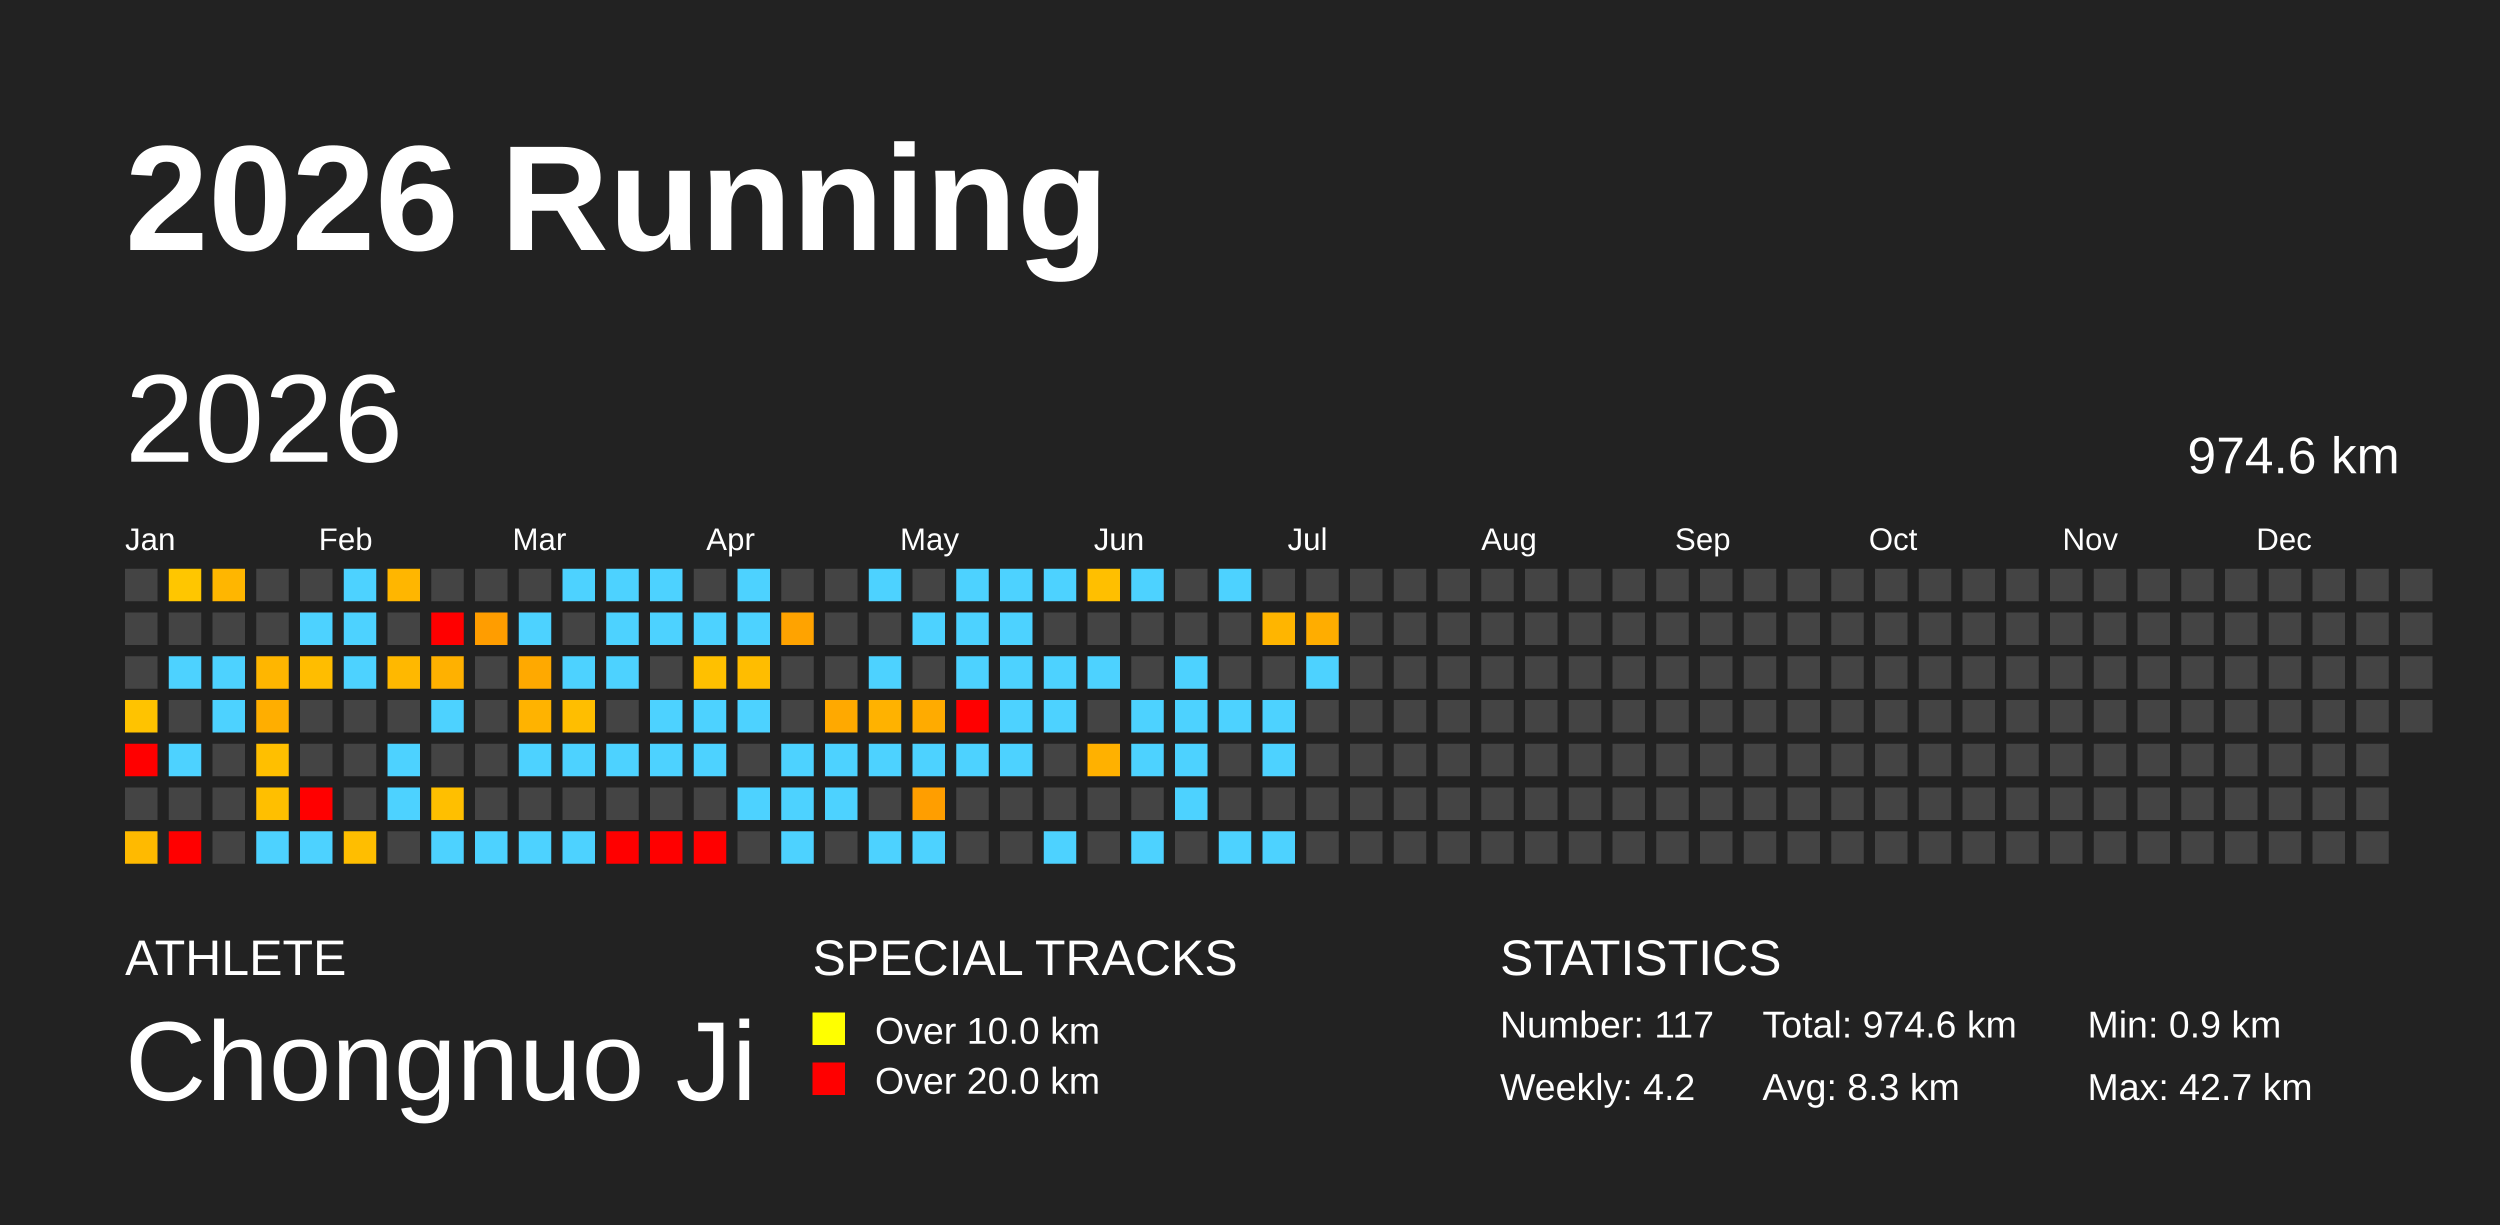
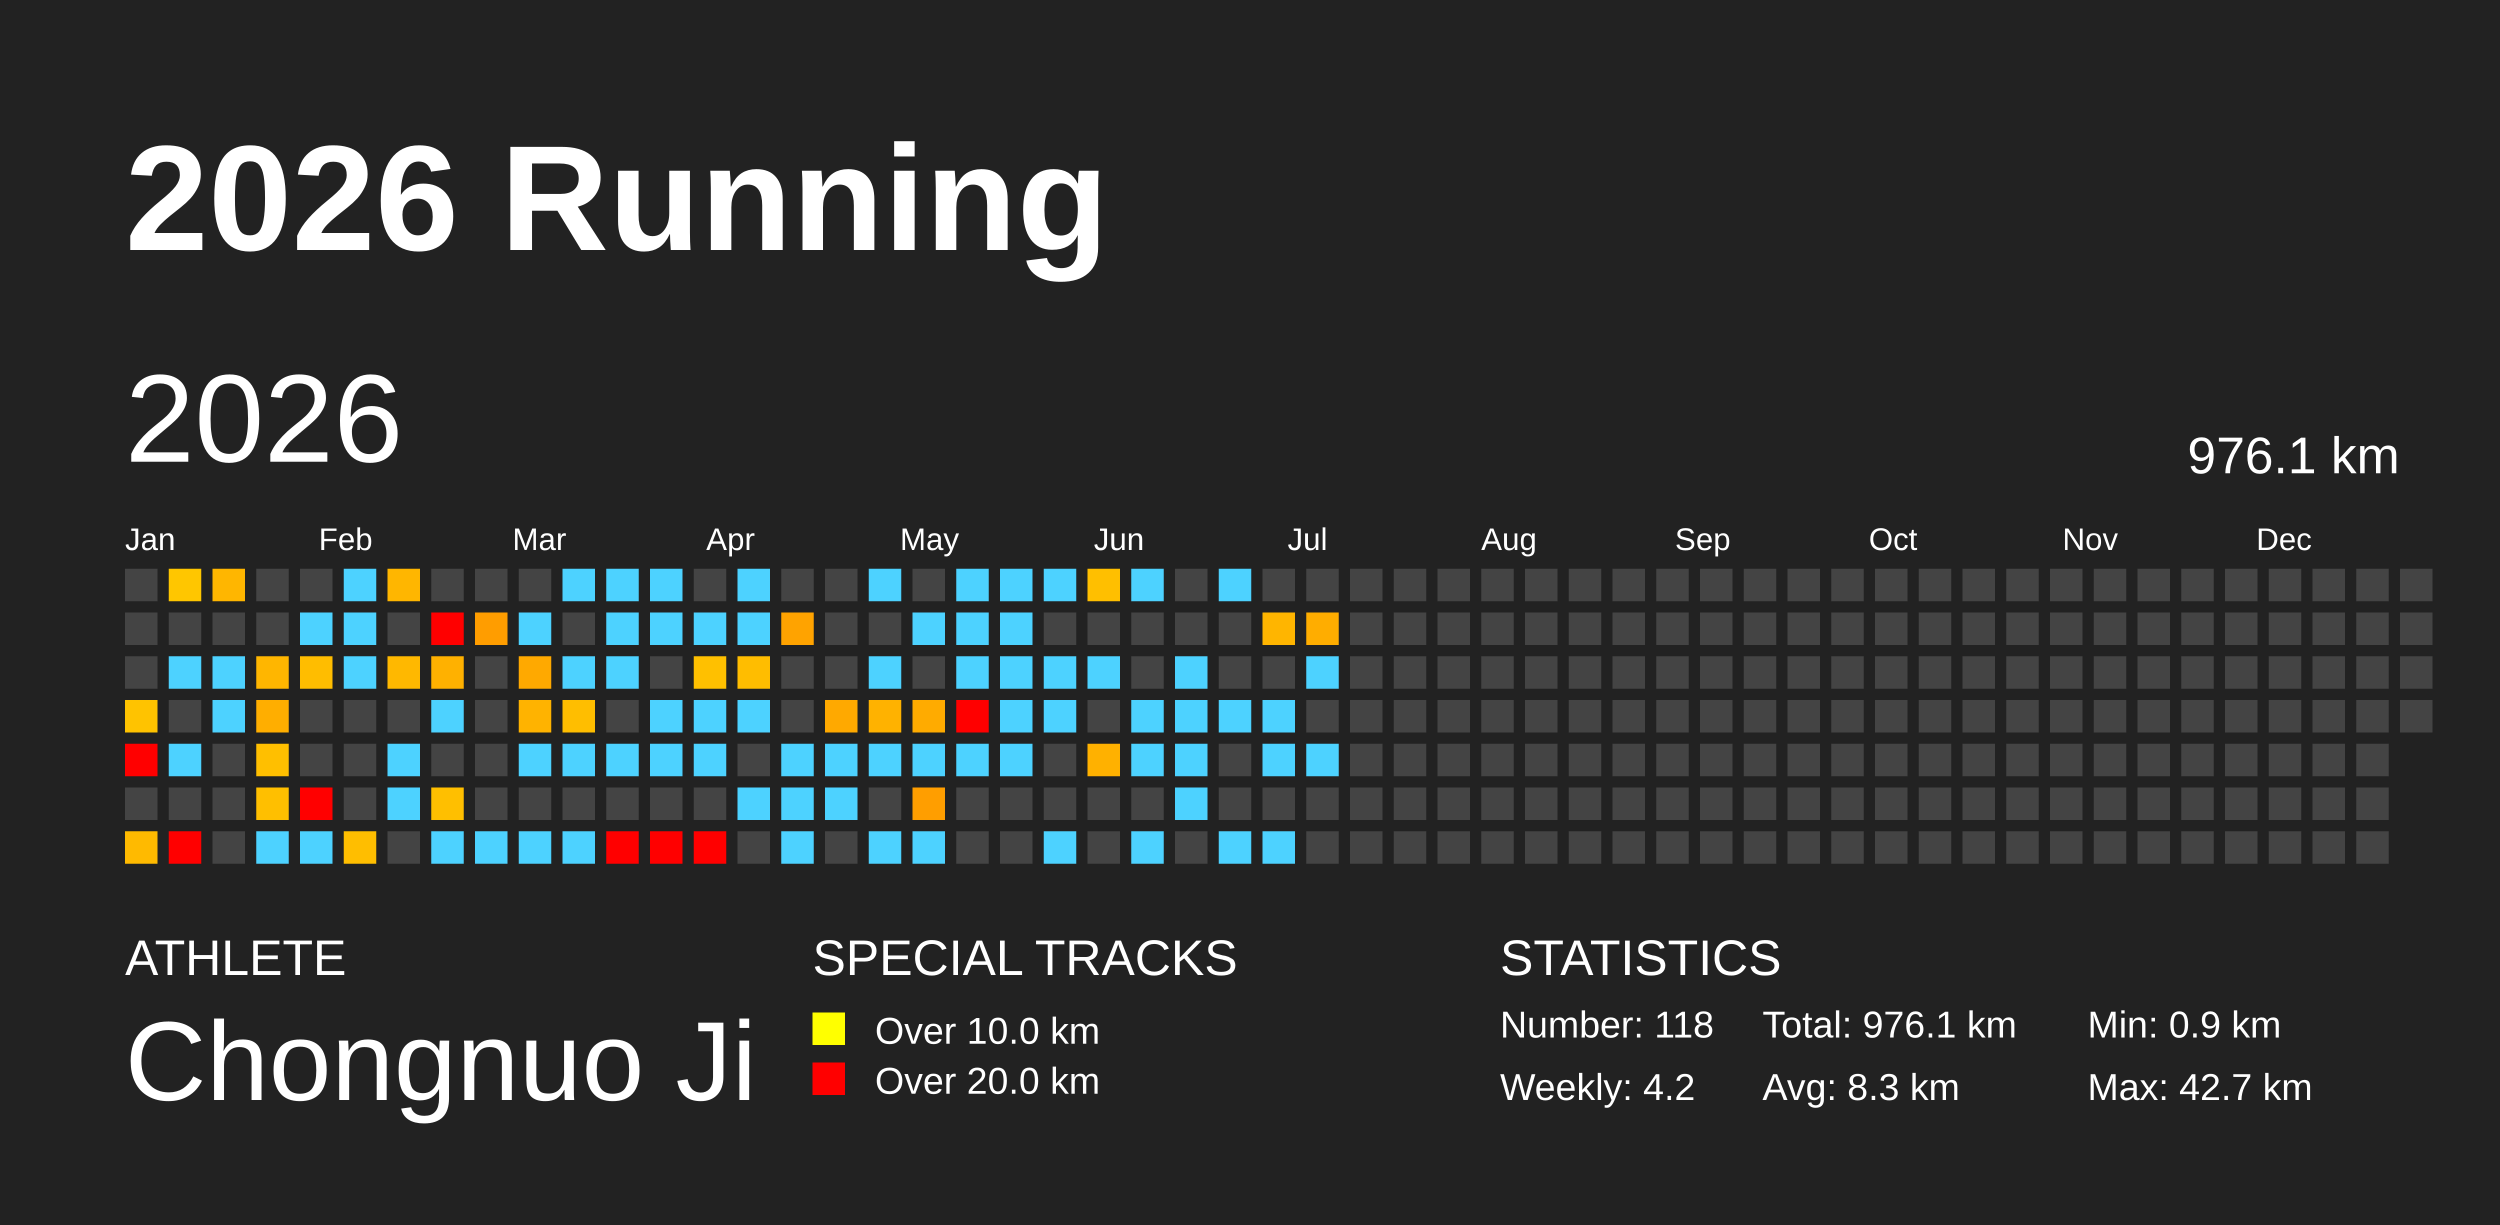
<svg xmlns="http://www.w3.org/2000/svg" baseProfile="full" height="98mm" version="1.1" viewBox="0,0,200,98" width="200mm">
  <defs />
  <rect fill="#222222" height="98" width="200" x="0" y="0" />
  <text fill="#FFFFFF" style="font-size:12px; font-family:Arial; font-weight:bold;" x="10" y="20">2026 Running</text>
  <text fill="#FFFFFF" style="font-size:4px; font-family:Arial" x="10" y="78">ATHLETE</text>
  <text fill="#FFFFFF" style="font-size:9px; font-family:Arial" x="10" y="88">Chongnuo Ji</text>
  <text fill="#FFFFFF" style="font-size:4px; font-family:Arial" x="65" y="78">SPECIAL TRACKS</text>
  <rect fill="yellow" height="2.6" width="2.6" x="65" y="81" />
  <text fill="#FFFFFF" style="font-size:3px; font-family:Arial" x="70" y="83.5">Over 10.0 km</text>
  <rect fill="red" height="2.6" width="2.6" x="65" y="85" />
  <text fill="#FFFFFF" style="font-size:3px; font-family:Arial" x="70" y="87.5">Over 20.0 km</text>
  <text fill="#FFFFFF" style="font-size:4px; font-family:Arial" x="120" y="78">STATISTICS</text>
-   <text fill="#FFFFFF" style="font-size:3px; font-family:Arial" x="120" y="83">Number: 117</text>
+   <text fill="#FFFFFF" style="font-size:3px; font-family:Arial" x="120" y="83">Number: 118</text>
  <text fill="#FFFFFF" style="font-size:3px; font-family:Arial" x="120" y="88">Weekly: 4.2</text>
-   <text fill="#FFFFFF" style="font-size:3px; font-family:Arial" x="141" y="83">Total: 974.6 km</text>
+   <text fill="#FFFFFF" style="font-size:3px; font-family:Arial" x="141" y="83">Total: 976.1 km</text>
  <text fill="#FFFFFF" style="font-size:3px; font-family:Arial" x="141" y="88">Avg: 8.3 km</text>
  <text fill="#FFFFFF" style="font-size:3px; font-family:Arial" x="167" y="83">Min: 0.9 km</text>
  <text fill="#FFFFFF" style="font-size:3px; font-family:Arial" x="167" y="88">Max: 42.7 km</text>
  <text dominant-baseline="hanging" fill="#FFFFFF" style="font-size:10.0px; font-family:Arial;" x="10" y="30">2026</text>
-   <text dominant-baseline="hanging" fill="#FFFFFF" style="font-size:4.125px; font-family:Arial;" x="175" y="35">974.6 km</text>
+   <text dominant-baseline="hanging" fill="#FFFFFF" style="font-size:4.125px; font-family:Arial;" x="175" y="35">976.1 km</text>
  <text fill="#FFFFFF" style="font-size:2.5px; font-family:Arial" x="10.0" y="44">Jan</text>
  <text fill="#FFFFFF" style="font-size:2.5px; font-family:Arial" x="25.5" y="44">Feb</text>
  <text fill="#FFFFFF" style="font-size:2.5px; font-family:Arial" x="41.0" y="44">Mar</text>
  <text fill="#FFFFFF" style="font-size:2.5px; font-family:Arial" x="56.5" y="44">Apr</text>
  <text fill="#FFFFFF" style="font-size:2.5px; font-family:Arial" x="72.0" y="44">May</text>
  <text fill="#FFFFFF" style="font-size:2.5px; font-family:Arial" x="87.5" y="44">Jun</text>
  <text fill="#FFFFFF" style="font-size:2.5px; font-family:Arial" x="103.0" y="44">Jul</text>
  <text fill="#FFFFFF" style="font-size:2.5px; font-family:Arial" x="118.5" y="44">Aug</text>
  <text fill="#FFFFFF" style="font-size:2.5px; font-family:Arial" x="134.0" y="44">Sep</text>
  <text fill="#FFFFFF" style="font-size:2.5px; font-family:Arial" x="149.5" y="44">Oct</text>
  <text fill="#FFFFFF" style="font-size:2.5px; font-family:Arial" x="165.0" y="44">Nov</text>
  <text fill="#FFFFFF" style="font-size:2.5px; font-family:Arial" x="180.5" y="44">Dec</text>
  <rect fill="#444444" height="2.6" width="2.6" x="10.0" y="45.5" />
  <rect fill="#444444" height="2.6" width="2.6" x="10.0" y="49.0" />
  <rect fill="#444444" height="2.6" width="2.6" x="10.0" y="52.5" />
  <rect fill="#ffc300" height="2.6" width="2.6" x="10.0" y="56.0" />
  <rect fill="red" height="2.6" width="2.6" x="10.0" y="59.5" />
  <rect fill="#444444" height="2.6" width="2.6" x="10.0" y="63.0" />
  <rect fill="#ffba00" height="2.6" width="2.6" x="10.0" y="66.5" />
  <rect fill="#ffc600" height="2.6" width="2.6" x="13.5" y="45.5" />
  <rect fill="#444444" height="2.6" width="2.6" x="13.5" y="49.0" />
  <rect fill="#4dd2ff" height="2.6" width="2.6" x="13.5" y="52.5" />
  <rect fill="#444444" height="2.6" width="2.6" x="13.5" y="56.0" />
  <rect fill="#4dd2ff" height="2.6" width="2.6" x="13.5" y="59.5" />
  <rect fill="#444444" height="2.6" width="2.6" x="13.5" y="63.0" />
  <rect fill="red" height="2.6" width="2.6" x="13.5" y="66.5" />
  <rect fill="#ffb600" height="2.6" width="2.6" x="17.0" y="45.5" />
  <rect fill="#444444" height="2.6" width="2.6" x="17.0" y="49.0" />
  <rect fill="#4dd2ff" height="2.6" width="2.6" x="17.0" y="52.5" />
  <rect fill="#4dd2ff" height="2.6" width="2.6" x="17.0" y="56.0" />
  <rect fill="#444444" height="2.6" width="2.6" x="17.0" y="59.5" />
  <rect fill="#444444" height="2.6" width="2.6" x="17.0" y="63.0" />
  <rect fill="#444444" height="2.6" width="2.6" x="17.0" y="66.5" />
  <rect fill="#444444" height="2.6" width="2.6" x="20.5" y="45.5" />
  <rect fill="#444444" height="2.6" width="2.6" x="20.5" y="49.0" />
  <rect fill="#ffb600" height="2.6" width="2.6" x="20.5" y="52.5" />
  <rect fill="#ffae00" height="2.6" width="2.6" x="20.5" y="56.0" />
  <rect fill="#ffbf00" height="2.6" width="2.6" x="20.5" y="59.5" />
  <rect fill="#ffbf00" height="2.6" width="2.6" x="20.5" y="63.0" />
  <rect fill="#4dd2ff" height="2.6" width="2.6" x="20.5" y="66.5" />
  <rect fill="#444444" height="2.6" width="2.6" x="24.0" y="45.5" />
  <rect fill="#4dd2ff" height="2.6" width="2.6" x="24.0" y="49.0" />
  <rect fill="#ffbd00" height="2.6" width="2.6" x="24.0" y="52.5" />
  <rect fill="#444444" height="2.6" width="2.6" x="24.0" y="56.0" />
  <rect fill="#444444" height="2.6" width="2.6" x="24.0" y="59.5" />
  <rect fill="red" height="2.6" width="2.6" x="24.0" y="63.0" />
  <rect fill="#4dd2ff" height="2.6" width="2.6" x="24.0" y="66.5" />
  <rect fill="#4dd2ff" height="2.6" width="2.6" x="27.5" y="45.5" />
  <rect fill="#4dd2ff" height="2.6" width="2.6" x="27.5" y="49.0" />
  <rect fill="#4dd2ff" height="2.6" width="2.6" x="27.5" y="52.5" />
  <rect fill="#444444" height="2.6" width="2.6" x="27.5" y="56.0" />
  <rect fill="#444444" height="2.6" width="2.6" x="27.5" y="59.5" />
  <rect fill="#444444" height="2.6" width="2.6" x="27.5" y="63.0" />
  <rect fill="#ffbe00" height="2.6" width="2.6" x="27.5" y="66.5" />
  <rect fill="#ffb600" height="2.6" width="2.6" x="31.0" y="45.5" />
  <rect fill="#444444" height="2.6" width="2.6" x="31.0" y="49.0" />
  <rect fill="#ffb800" height="2.6" width="2.6" x="31.0" y="52.5" />
  <rect fill="#444444" height="2.6" width="2.6" x="31.0" y="56.0" />
  <rect fill="#4dd2ff" height="2.6" width="2.6" x="31.0" y="59.5" />
  <rect fill="#4dd2ff" height="2.6" width="2.6" x="31.0" y="63.0" />
  <rect fill="#444444" height="2.6" width="2.6" x="31.0" y="66.5" />
  <rect fill="#444444" height="2.6" width="2.6" x="34.5" y="45.5" />
  <rect fill="red" height="2.6" width="2.6" x="34.5" y="49.0" />
  <rect fill="#ffb100" height="2.6" width="2.6" x="34.5" y="52.5" />
  <rect fill="#4dd2ff" height="2.6" width="2.6" x="34.5" y="56.0" />
  <rect fill="#444444" height="2.6" width="2.6" x="34.5" y="59.5" />
  <rect fill="#ffbf00" height="2.6" width="2.6" x="34.5" y="63.0" />
  <rect fill="#4dd2ff" height="2.6" width="2.6" x="34.5" y="66.5" />
  <rect fill="#444444" height="2.6" width="2.6" x="38.0" y="45.5" />
  <rect fill="#ff9d00" height="2.6" width="2.6" x="38.0" y="49.0" />
  <rect fill="#444444" height="2.6" width="2.6" x="38.0" y="52.5" />
  <rect fill="#444444" height="2.6" width="2.6" x="38.0" y="56.0" />
  <rect fill="#444444" height="2.6" width="2.6" x="38.0" y="59.5" />
  <rect fill="#444444" height="2.6" width="2.6" x="38.0" y="63.0" />
  <rect fill="#4dd2ff" height="2.6" width="2.6" x="38.0" y="66.5" />
  <rect fill="#444444" height="2.6" width="2.6" x="41.5" y="45.5" />
  <rect fill="#4dd2ff" height="2.6" width="2.6" x="41.5" y="49.0" />
  <rect fill="#ffa900" height="2.6" width="2.6" x="41.5" y="52.5" />
  <rect fill="#ffb300" height="2.6" width="2.6" x="41.5" y="56.0" />
  <rect fill="#4dd2ff" height="2.6" width="2.6" x="41.5" y="59.5" />
  <rect fill="#444444" height="2.6" width="2.6" x="41.5" y="63.0" />
  <rect fill="#4dd2ff" height="2.6" width="2.6" x="41.5" y="66.5" />
  <rect fill="#4dd2ff" height="2.6" width="2.6" x="45.0" y="45.5" />
  <rect fill="#444444" height="2.6" width="2.6" x="45.0" y="49.0" />
  <rect fill="#4dd2ff" height="2.6" width="2.6" x="45.0" y="52.5" />
  <rect fill="#ffbe00" height="2.6" width="2.6" x="45.0" y="56.0" />
  <rect fill="#4dd2ff" height="2.6" width="2.6" x="45.0" y="59.5" />
  <rect fill="#444444" height="2.6" width="2.6" x="45.0" y="63.0" />
  <rect fill="#4dd2ff" height="2.6" width="2.6" x="45.0" y="66.5" />
  <rect fill="#4dd2ff" height="2.6" width="2.6" x="48.5" y="45.5" />
  <rect fill="#4dd2ff" height="2.6" width="2.6" x="48.5" y="49.0" />
  <rect fill="#4dd2ff" height="2.6" width="2.6" x="48.5" y="52.5" />
  <rect fill="#444444" height="2.6" width="2.6" x="48.5" y="56.0" />
  <rect fill="#4dd2ff" height="2.6" width="2.6" x="48.5" y="59.5" />
  <rect fill="#444444" height="2.6" width="2.6" x="48.5" y="63.0" />
  <rect fill="red" height="2.6" width="2.6" x="48.5" y="66.5" />
  <rect fill="#4dd2ff" height="2.6" width="2.6" x="52.0" y="45.5" />
  <rect fill="#4dd2ff" height="2.6" width="2.6" x="52.0" y="49.0" />
  <rect fill="#444444" height="2.6" width="2.6" x="52.0" y="52.5" />
  <rect fill="#4dd2ff" height="2.6" width="2.6" x="52.0" y="56.0" />
  <rect fill="#4dd2ff" height="2.6" width="2.6" x="52.0" y="59.5" />
  <rect fill="#444444" height="2.6" width="2.6" x="52.0" y="63.0" />
  <rect fill="red" height="2.6" width="2.6" x="52.0" y="66.5" />
  <rect fill="#444444" height="2.6" width="2.6" x="55.5" y="45.5" />
  <rect fill="#4dd2ff" height="2.6" width="2.6" x="55.5" y="49.0" />
  <rect fill="#ffc000" height="2.6" width="2.6" x="55.5" y="52.5" />
  <rect fill="#4dd2ff" height="2.6" width="2.6" x="55.5" y="56.0" />
  <rect fill="#4dd2ff" height="2.6" width="2.6" x="55.5" y="59.5" />
  <rect fill="#444444" height="2.6" width="2.6" x="55.5" y="63.0" />
  <rect fill="red" height="2.6" width="2.6" x="55.5" y="66.5" />
  <rect fill="#4dd2ff" height="2.6" width="2.6" x="59.0" y="45.5" />
  <rect fill="#4dd2ff" height="2.6" width="2.6" x="59.0" y="49.0" />
  <rect fill="#ffbd00" height="2.6" width="2.6" x="59.0" y="52.5" />
  <rect fill="#4dd2ff" height="2.6" width="2.6" x="59.0" y="56.0" />
  <rect fill="#444444" height="2.6" width="2.6" x="59.0" y="59.5" />
  <rect fill="#4dd2ff" height="2.6" width="2.6" x="59.0" y="63.0" />
  <rect fill="#444444" height="2.6" width="2.6" x="59.0" y="66.5" />
  <rect fill="#444444" height="2.6" width="2.6" x="62.5" y="45.5" />
  <rect fill="#ffa300" height="2.6" width="2.6" x="62.5" y="49.0" />
  <rect fill="#444444" height="2.6" width="2.6" x="62.5" y="52.5" />
  <rect fill="#444444" height="2.6" width="2.6" x="62.5" y="56.0" />
  <rect fill="#4dd2ff" height="2.6" width="2.6" x="62.5" y="59.5" />
  <rect fill="#4dd2ff" height="2.6" width="2.6" x="62.5" y="63.0" />
  <rect fill="#4dd2ff" height="2.6" width="2.6" x="62.5" y="66.5" />
  <rect fill="#444444" height="2.6" width="2.6" x="66.0" y="45.5" />
  <rect fill="#444444" height="2.6" width="2.6" x="66.0" y="49.0" />
  <rect fill="#444444" height="2.6" width="2.6" x="66.0" y="52.5" />
  <rect fill="#ffa900" height="2.6" width="2.6" x="66.0" y="56.0" />
  <rect fill="#4dd2ff" height="2.6" width="2.6" x="66.0" y="59.5" />
  <rect fill="#4dd2ff" height="2.6" width="2.6" x="66.0" y="63.0" />
  <rect fill="#444444" height="2.6" width="2.6" x="66.0" y="66.5" />
  <rect fill="#4dd2ff" height="2.6" width="2.6" x="69.5" y="45.5" />
  <rect fill="#444444" height="2.6" width="2.6" x="69.5" y="49.0" />
  <rect fill="#4dd2ff" height="2.6" width="2.6" x="69.5" y="52.5" />
  <rect fill="#ffb200" height="2.6" width="2.6" x="69.5" y="56.0" />
  <rect fill="#4dd2ff" height="2.6" width="2.6" x="69.5" y="59.5" />
  <rect fill="#444444" height="2.6" width="2.6" x="69.5" y="63.0" />
  <rect fill="#4dd2ff" height="2.6" width="2.6" x="69.5" y="66.5" />
  <rect fill="#444444" height="2.6" width="2.6" x="73.0" y="45.5" />
  <rect fill="#4dd2ff" height="2.6" width="2.6" x="73.0" y="49.0" />
  <rect fill="#444444" height="2.6" width="2.6" x="73.0" y="52.5" />
  <rect fill="#ffab00" height="2.6" width="2.6" x="73.0" y="56.0" />
  <rect fill="#4dd2ff" height="2.6" width="2.6" x="73.0" y="59.5" />
  <rect fill="#ff9e00" height="2.6" width="2.6" x="73.0" y="63.0" />
  <rect fill="#4dd2ff" height="2.6" width="2.6" x="73.0" y="66.5" />
  <rect fill="#4dd2ff" height="2.6" width="2.6" x="76.5" y="45.5" />
  <rect fill="#4dd2ff" height="2.6" width="2.6" x="76.5" y="49.0" />
  <rect fill="#4dd2ff" height="2.6" width="2.6" x="76.5" y="52.5" />
  <rect fill="red" height="2.6" width="2.6" x="76.5" y="56.0" />
  <rect fill="#4dd2ff" height="2.6" width="2.6" x="76.5" y="59.5" />
  <rect fill="#444444" height="2.6" width="2.6" x="76.5" y="63.0" />
  <rect fill="#444444" height="2.6" width="2.6" x="76.5" y="66.5" />
  <rect fill="#4dd2ff" height="2.6" width="2.6" x="80.0" y="45.5" />
  <rect fill="#4dd2ff" height="2.6" width="2.6" x="80.0" y="49.0" />
  <rect fill="#4dd2ff" height="2.6" width="2.6" x="80.0" y="52.5" />
  <rect fill="#4dd2ff" height="2.6" width="2.6" x="80.0" y="56.0" />
  <rect fill="#4dd2ff" height="2.6" width="2.6" x="80.0" y="59.5" />
  <rect fill="#444444" height="2.6" width="2.6" x="80.0" y="63.0" />
  <rect fill="#444444" height="2.6" width="2.6" x="80.0" y="66.5" />
  <rect fill="#4dd2ff" height="2.6" width="2.6" x="83.5" y="45.5" />
  <rect fill="#444444" height="2.6" width="2.6" x="83.5" y="49.0" />
  <rect fill="#4dd2ff" height="2.6" width="2.6" x="83.5" y="52.5" />
  <rect fill="#4dd2ff" height="2.6" width="2.6" x="83.5" y="56.0" />
  <rect fill="#444444" height="2.6" width="2.6" x="83.5" y="59.5" />
  <rect fill="#444444" height="2.6" width="2.6" x="83.5" y="63.0" />
  <rect fill="#4dd2ff" height="2.6" width="2.6" x="83.5" y="66.5" />
  <rect fill="#ffbf00" height="2.6" width="2.6" x="87.0" y="45.5" />
  <rect fill="#444444" height="2.6" width="2.6" x="87.0" y="49.0" />
  <rect fill="#4dd2ff" height="2.6" width="2.6" x="87.0" y="52.5" />
  <rect fill="#444444" height="2.6" width="2.6" x="87.0" y="56.0" />
  <rect fill="#ffb100" height="2.6" width="2.6" x="87.0" y="59.5" />
  <rect fill="#444444" height="2.6" width="2.6" x="87.0" y="63.0" />
  <rect fill="#444444" height="2.6" width="2.6" x="87.0" y="66.5" />
  <rect fill="#4dd2ff" height="2.6" width="2.6" x="90.5" y="45.5" />
  <rect fill="#444444" height="2.6" width="2.6" x="90.5" y="49.0" />
  <rect fill="#444444" height="2.6" width="2.6" x="90.5" y="52.5" />
  <rect fill="#4dd2ff" height="2.6" width="2.6" x="90.5" y="56.0" />
  <rect fill="#4dd2ff" height="2.6" width="2.6" x="90.5" y="59.5" />
  <rect fill="#444444" height="2.6" width="2.6" x="90.5" y="63.0" />
  <rect fill="#4dd2ff" height="2.6" width="2.6" x="90.5" y="66.5" />
  <rect fill="#444444" height="2.6" width="2.6" x="94.0" y="45.5" />
  <rect fill="#444444" height="2.6" width="2.6" x="94.0" y="49.0" />
  <rect fill="#4dd2ff" height="2.6" width="2.6" x="94.0" y="52.5" />
  <rect fill="#4dd2ff" height="2.6" width="2.6" x="94.0" y="56.0" />
  <rect fill="#4dd2ff" height="2.6" width="2.6" x="94.0" y="59.5" />
  <rect fill="#4dd2ff" height="2.6" width="2.6" x="94.0" y="63.0" />
  <rect fill="#444444" height="2.6" width="2.6" x="94.0" y="66.5" />
  <rect fill="#4dd2ff" height="2.6" width="2.6" x="97.5" y="45.5" />
  <rect fill="#444444" height="2.6" width="2.6" x="97.5" y="49.0" />
  <rect fill="#444444" height="2.6" width="2.6" x="97.5" y="52.5" />
  <rect fill="#4dd2ff" height="2.6" width="2.6" x="97.5" y="56.0" />
  <rect fill="#444444" height="2.6" width="2.6" x="97.5" y="59.5" />
  <rect fill="#444444" height="2.6" width="2.6" x="97.5" y="63.0" />
  <rect fill="#4dd2ff" height="2.6" width="2.6" x="97.5" y="66.5" />
  <rect fill="#444444" height="2.6" width="2.6" x="101.0" y="45.5" />
  <rect fill="#ffb500" height="2.6" width="2.6" x="101.0" y="49.0" />
  <rect fill="#444444" height="2.6" width="2.6" x="101.0" y="52.5" />
  <rect fill="#4dd2ff" height="2.6" width="2.6" x="101.0" y="56.0" />
  <rect fill="#4dd2ff" height="2.6" width="2.6" x="101.0" y="59.5" />
  <rect fill="#444444" height="2.6" width="2.6" x="101.0" y="63.0" />
  <rect fill="#4dd2ff" height="2.6" width="2.6" x="101.0" y="66.5" />
  <rect fill="#444444" height="2.6" width="2.6" x="104.5" y="45.5" />
  <rect fill="#ffad00" height="2.6" width="2.6" x="104.5" y="49.0" />
  <rect fill="#4dd2ff" height="2.6" width="2.6" x="104.5" y="52.5" />
  <rect fill="#444444" height="2.6" width="2.6" x="104.5" y="56.0" />
-   <rect fill="#444444" height="2.6" width="2.6" x="104.5" y="59.5" />
+   <rect fill="#4dd2ff" height="2.6" width="2.6" x="104.5" y="59.5" />
  <rect fill="#444444" height="2.6" width="2.6" x="104.5" y="63.0" />
  <rect fill="#444444" height="2.6" width="2.6" x="104.5" y="66.5" />
  <rect fill="#444444" height="2.6" width="2.6" x="108.0" y="45.5" />
  <rect fill="#444444" height="2.6" width="2.6" x="108.0" y="49.0" />
  <rect fill="#444444" height="2.6" width="2.6" x="108.0" y="52.5" />
  <rect fill="#444444" height="2.6" width="2.6" x="108.0" y="56.0" />
  <rect fill="#444444" height="2.6" width="2.6" x="108.0" y="59.5" />
  <rect fill="#444444" height="2.6" width="2.6" x="108.0" y="63.0" />
  <rect fill="#444444" height="2.6" width="2.6" x="108.0" y="66.5" />
  <rect fill="#444444" height="2.6" width="2.6" x="111.5" y="45.5" />
  <rect fill="#444444" height="2.6" width="2.6" x="111.5" y="49.0" />
  <rect fill="#444444" height="2.6" width="2.6" x="111.5" y="52.5" />
  <rect fill="#444444" height="2.6" width="2.6" x="111.5" y="56.0" />
  <rect fill="#444444" height="2.6" width="2.6" x="111.5" y="59.5" />
  <rect fill="#444444" height="2.6" width="2.6" x="111.5" y="63.0" />
  <rect fill="#444444" height="2.6" width="2.6" x="111.5" y="66.5" />
  <rect fill="#444444" height="2.6" width="2.6" x="115.0" y="45.5" />
  <rect fill="#444444" height="2.6" width="2.6" x="115.0" y="49.0" />
  <rect fill="#444444" height="2.6" width="2.6" x="115.0" y="52.5" />
  <rect fill="#444444" height="2.6" width="2.6" x="115.0" y="56.0" />
  <rect fill="#444444" height="2.6" width="2.6" x="115.0" y="59.5" />
  <rect fill="#444444" height="2.6" width="2.6" x="115.0" y="63.0" />
  <rect fill="#444444" height="2.6" width="2.6" x="115.0" y="66.5" />
  <rect fill="#444444" height="2.6" width="2.6" x="118.5" y="45.5" />
  <rect fill="#444444" height="2.6" width="2.6" x="118.5" y="49.0" />
  <rect fill="#444444" height="2.6" width="2.6" x="118.5" y="52.5" />
  <rect fill="#444444" height="2.6" width="2.6" x="118.5" y="56.0" />
  <rect fill="#444444" height="2.6" width="2.6" x="118.5" y="59.5" />
  <rect fill="#444444" height="2.6" width="2.6" x="118.5" y="63.0" />
  <rect fill="#444444" height="2.6" width="2.6" x="118.5" y="66.5" />
  <rect fill="#444444" height="2.6" width="2.6" x="122.0" y="45.5" />
  <rect fill="#444444" height="2.6" width="2.6" x="122.0" y="49.0" />
  <rect fill="#444444" height="2.6" width="2.6" x="122.0" y="52.5" />
  <rect fill="#444444" height="2.6" width="2.6" x="122.0" y="56.0" />
  <rect fill="#444444" height="2.6" width="2.6" x="122.0" y="59.5" />
  <rect fill="#444444" height="2.6" width="2.6" x="122.0" y="63.0" />
  <rect fill="#444444" height="2.6" width="2.6" x="122.0" y="66.5" />
  <rect fill="#444444" height="2.6" width="2.6" x="125.5" y="45.5" />
  <rect fill="#444444" height="2.6" width="2.6" x="125.5" y="49.0" />
  <rect fill="#444444" height="2.6" width="2.6" x="125.5" y="52.5" />
  <rect fill="#444444" height="2.6" width="2.6" x="125.5" y="56.0" />
  <rect fill="#444444" height="2.6" width="2.6" x="125.5" y="59.5" />
  <rect fill="#444444" height="2.6" width="2.6" x="125.5" y="63.0" />
  <rect fill="#444444" height="2.6" width="2.6" x="125.5" y="66.5" />
  <rect fill="#444444" height="2.6" width="2.6" x="129.0" y="45.5" />
  <rect fill="#444444" height="2.6" width="2.6" x="129.0" y="49.0" />
  <rect fill="#444444" height="2.6" width="2.6" x="129.0" y="52.5" />
  <rect fill="#444444" height="2.6" width="2.6" x="129.0" y="56.0" />
  <rect fill="#444444" height="2.6" width="2.6" x="129.0" y="59.5" />
  <rect fill="#444444" height="2.6" width="2.6" x="129.0" y="63.0" />
  <rect fill="#444444" height="2.6" width="2.6" x="129.0" y="66.5" />
  <rect fill="#444444" height="2.6" width="2.6" x="132.5" y="45.5" />
  <rect fill="#444444" height="2.6" width="2.6" x="132.5" y="49.0" />
  <rect fill="#444444" height="2.6" width="2.6" x="132.5" y="52.5" />
  <rect fill="#444444" height="2.6" width="2.6" x="132.5" y="56.0" />
  <rect fill="#444444" height="2.6" width="2.6" x="132.5" y="59.5" />
  <rect fill="#444444" height="2.6" width="2.6" x="132.5" y="63.0" />
  <rect fill="#444444" height="2.6" width="2.6" x="132.5" y="66.5" />
  <rect fill="#444444" height="2.6" width="2.6" x="136.0" y="45.5" />
  <rect fill="#444444" height="2.6" width="2.6" x="136.0" y="49.0" />
  <rect fill="#444444" height="2.6" width="2.6" x="136.0" y="52.5" />
  <rect fill="#444444" height="2.6" width="2.6" x="136.0" y="56.0" />
  <rect fill="#444444" height="2.6" width="2.6" x="136.0" y="59.5" />
  <rect fill="#444444" height="2.6" width="2.6" x="136.0" y="63.0" />
  <rect fill="#444444" height="2.6" width="2.6" x="136.0" y="66.5" />
  <rect fill="#444444" height="2.6" width="2.6" x="139.5" y="45.5" />
  <rect fill="#444444" height="2.6" width="2.6" x="139.5" y="49.0" />
  <rect fill="#444444" height="2.6" width="2.6" x="139.5" y="52.5" />
  <rect fill="#444444" height="2.6" width="2.6" x="139.5" y="56.0" />
  <rect fill="#444444" height="2.6" width="2.6" x="139.5" y="59.5" />
  <rect fill="#444444" height="2.6" width="2.6" x="139.5" y="63.0" />
  <rect fill="#444444" height="2.6" width="2.6" x="139.5" y="66.5" />
  <rect fill="#444444" height="2.6" width="2.6" x="143.0" y="45.5" />
  <rect fill="#444444" height="2.6" width="2.6" x="143.0" y="49.0" />
  <rect fill="#444444" height="2.6" width="2.6" x="143.0" y="52.5" />
  <rect fill="#444444" height="2.6" width="2.6" x="143.0" y="56.0" />
  <rect fill="#444444" height="2.6" width="2.6" x="143.0" y="59.5" />
  <rect fill="#444444" height="2.6" width="2.6" x="143.0" y="63.0" />
  <rect fill="#444444" height="2.6" width="2.6" x="143.0" y="66.5" />
  <rect fill="#444444" height="2.6" width="2.6" x="146.5" y="45.5" />
  <rect fill="#444444" height="2.6" width="2.6" x="146.5" y="49.0" />
  <rect fill="#444444" height="2.6" width="2.6" x="146.5" y="52.5" />
  <rect fill="#444444" height="2.6" width="2.6" x="146.5" y="56.0" />
  <rect fill="#444444" height="2.6" width="2.6" x="146.5" y="59.5" />
  <rect fill="#444444" height="2.6" width="2.6" x="146.5" y="63.0" />
  <rect fill="#444444" height="2.6" width="2.6" x="146.5" y="66.5" />
  <rect fill="#444444" height="2.6" width="2.6" x="150.0" y="45.5" />
  <rect fill="#444444" height="2.6" width="2.6" x="150.0" y="49.0" />
  <rect fill="#444444" height="2.6" width="2.6" x="150.0" y="52.5" />
  <rect fill="#444444" height="2.6" width="2.6" x="150.0" y="56.0" />
  <rect fill="#444444" height="2.6" width="2.6" x="150.0" y="59.5" />
  <rect fill="#444444" height="2.6" width="2.6" x="150.0" y="63.0" />
  <rect fill="#444444" height="2.6" width="2.6" x="150.0" y="66.5" />
  <rect fill="#444444" height="2.6" width="2.6" x="153.5" y="45.5" />
  <rect fill="#444444" height="2.6" width="2.6" x="153.5" y="49.0" />
  <rect fill="#444444" height="2.6" width="2.6" x="153.5" y="52.5" />
  <rect fill="#444444" height="2.6" width="2.6" x="153.5" y="56.0" />
  <rect fill="#444444" height="2.6" width="2.6" x="153.5" y="59.5" />
  <rect fill="#444444" height="2.6" width="2.6" x="153.5" y="63.0" />
  <rect fill="#444444" height="2.6" width="2.6" x="153.5" y="66.5" />
  <rect fill="#444444" height="2.6" width="2.6" x="157.0" y="45.5" />
  <rect fill="#444444" height="2.6" width="2.6" x="157.0" y="49.0" />
  <rect fill="#444444" height="2.6" width="2.6" x="157.0" y="52.5" />
  <rect fill="#444444" height="2.6" width="2.6" x="157.0" y="56.0" />
  <rect fill="#444444" height="2.6" width="2.6" x="157.0" y="59.5" />
  <rect fill="#444444" height="2.6" width="2.6" x="157.0" y="63.0" />
  <rect fill="#444444" height="2.6" width="2.6" x="157.0" y="66.5" />
  <rect fill="#444444" height="2.6" width="2.6" x="160.5" y="45.5" />
  <rect fill="#444444" height="2.6" width="2.6" x="160.5" y="49.0" />
  <rect fill="#444444" height="2.6" width="2.6" x="160.5" y="52.5" />
  <rect fill="#444444" height="2.6" width="2.6" x="160.5" y="56.0" />
  <rect fill="#444444" height="2.6" width="2.6" x="160.5" y="59.5" />
  <rect fill="#444444" height="2.6" width="2.6" x="160.5" y="63.0" />
  <rect fill="#444444" height="2.6" width="2.6" x="160.5" y="66.5" />
  <rect fill="#444444" height="2.6" width="2.6" x="164.0" y="45.5" />
  <rect fill="#444444" height="2.6" width="2.6" x="164.0" y="49.0" />
  <rect fill="#444444" height="2.6" width="2.6" x="164.0" y="52.5" />
  <rect fill="#444444" height="2.6" width="2.6" x="164.0" y="56.0" />
  <rect fill="#444444" height="2.6" width="2.6" x="164.0" y="59.5" />
  <rect fill="#444444" height="2.6" width="2.6" x="164.0" y="63.0" />
  <rect fill="#444444" height="2.6" width="2.6" x="164.0" y="66.5" />
  <rect fill="#444444" height="2.6" width="2.6" x="167.5" y="45.5" />
  <rect fill="#444444" height="2.6" width="2.6" x="167.5" y="49.0" />
  <rect fill="#444444" height="2.6" width="2.6" x="167.5" y="52.5" />
  <rect fill="#444444" height="2.6" width="2.6" x="167.5" y="56.0" />
  <rect fill="#444444" height="2.6" width="2.6" x="167.5" y="59.5" />
  <rect fill="#444444" height="2.6" width="2.6" x="167.5" y="63.0" />
  <rect fill="#444444" height="2.6" width="2.6" x="167.5" y="66.5" />
  <rect fill="#444444" height="2.6" width="2.6" x="171.0" y="45.5" />
  <rect fill="#444444" height="2.6" width="2.6" x="171.0" y="49.0" />
  <rect fill="#444444" height="2.6" width="2.6" x="171.0" y="52.5" />
  <rect fill="#444444" height="2.6" width="2.6" x="171.0" y="56.0" />
  <rect fill="#444444" height="2.6" width="2.6" x="171.0" y="59.5" />
  <rect fill="#444444" height="2.6" width="2.6" x="171.0" y="63.0" />
  <rect fill="#444444" height="2.6" width="2.6" x="171.0" y="66.5" />
  <rect fill="#444444" height="2.6" width="2.6" x="174.5" y="45.5" />
  <rect fill="#444444" height="2.6" width="2.6" x="174.5" y="49.0" />
  <rect fill="#444444" height="2.6" width="2.6" x="174.5" y="52.5" />
  <rect fill="#444444" height="2.6" width="2.6" x="174.5" y="56.0" />
  <rect fill="#444444" height="2.6" width="2.6" x="174.5" y="59.5" />
  <rect fill="#444444" height="2.6" width="2.6" x="174.5" y="63.0" />
  <rect fill="#444444" height="2.6" width="2.6" x="174.5" y="66.5" />
  <rect fill="#444444" height="2.6" width="2.6" x="178.0" y="45.5" />
  <rect fill="#444444" height="2.6" width="2.6" x="178.0" y="49.0" />
  <rect fill="#444444" height="2.6" width="2.6" x="178.0" y="52.5" />
  <rect fill="#444444" height="2.6" width="2.6" x="178.0" y="56.0" />
  <rect fill="#444444" height="2.6" width="2.6" x="178.0" y="59.5" />
  <rect fill="#444444" height="2.6" width="2.6" x="178.0" y="63.0" />
  <rect fill="#444444" height="2.6" width="2.6" x="178.0" y="66.5" />
  <rect fill="#444444" height="2.6" width="2.6" x="181.5" y="45.5" />
  <rect fill="#444444" height="2.6" width="2.6" x="181.5" y="49.0" />
  <rect fill="#444444" height="2.6" width="2.6" x="181.5" y="52.5" />
  <rect fill="#444444" height="2.6" width="2.6" x="181.5" y="56.0" />
  <rect fill="#444444" height="2.6" width="2.6" x="181.5" y="59.5" />
  <rect fill="#444444" height="2.6" width="2.6" x="181.5" y="63.0" />
  <rect fill="#444444" height="2.6" width="2.6" x="181.5" y="66.5" />
  <rect fill="#444444" height="2.6" width="2.6" x="185.0" y="45.5" />
  <rect fill="#444444" height="2.6" width="2.6" x="185.0" y="49.0" />
  <rect fill="#444444" height="2.6" width="2.6" x="185.0" y="52.5" />
  <rect fill="#444444" height="2.6" width="2.6" x="185.0" y="56.0" />
  <rect fill="#444444" height="2.6" width="2.6" x="185.0" y="59.5" />
  <rect fill="#444444" height="2.6" width="2.6" x="185.0" y="63.0" />
  <rect fill="#444444" height="2.6" width="2.6" x="185.0" y="66.5" />
  <rect fill="#444444" height="2.6" width="2.6" x="188.5" y="45.5" />
  <rect fill="#444444" height="2.6" width="2.6" x="188.5" y="49.0" />
  <rect fill="#444444" height="2.6" width="2.6" x="188.5" y="52.5" />
  <rect fill="#444444" height="2.6" width="2.6" x="188.5" y="56.0" />
  <rect fill="#444444" height="2.6" width="2.6" x="188.5" y="59.5" />
  <rect fill="#444444" height="2.6" width="2.6" x="188.5" y="63.0" />
  <rect fill="#444444" height="2.6" width="2.6" x="188.5" y="66.5" />
  <rect fill="#444444" height="2.6" width="2.6" x="192.0" y="45.5" />
  <rect fill="#444444" height="2.6" width="2.6" x="192.0" y="49.0" />
  <rect fill="#444444" height="2.6" width="2.6" x="192.0" y="52.5" />
  <rect fill="#444444" height="2.6" width="2.6" x="192.0" y="56.0" />
</svg>
